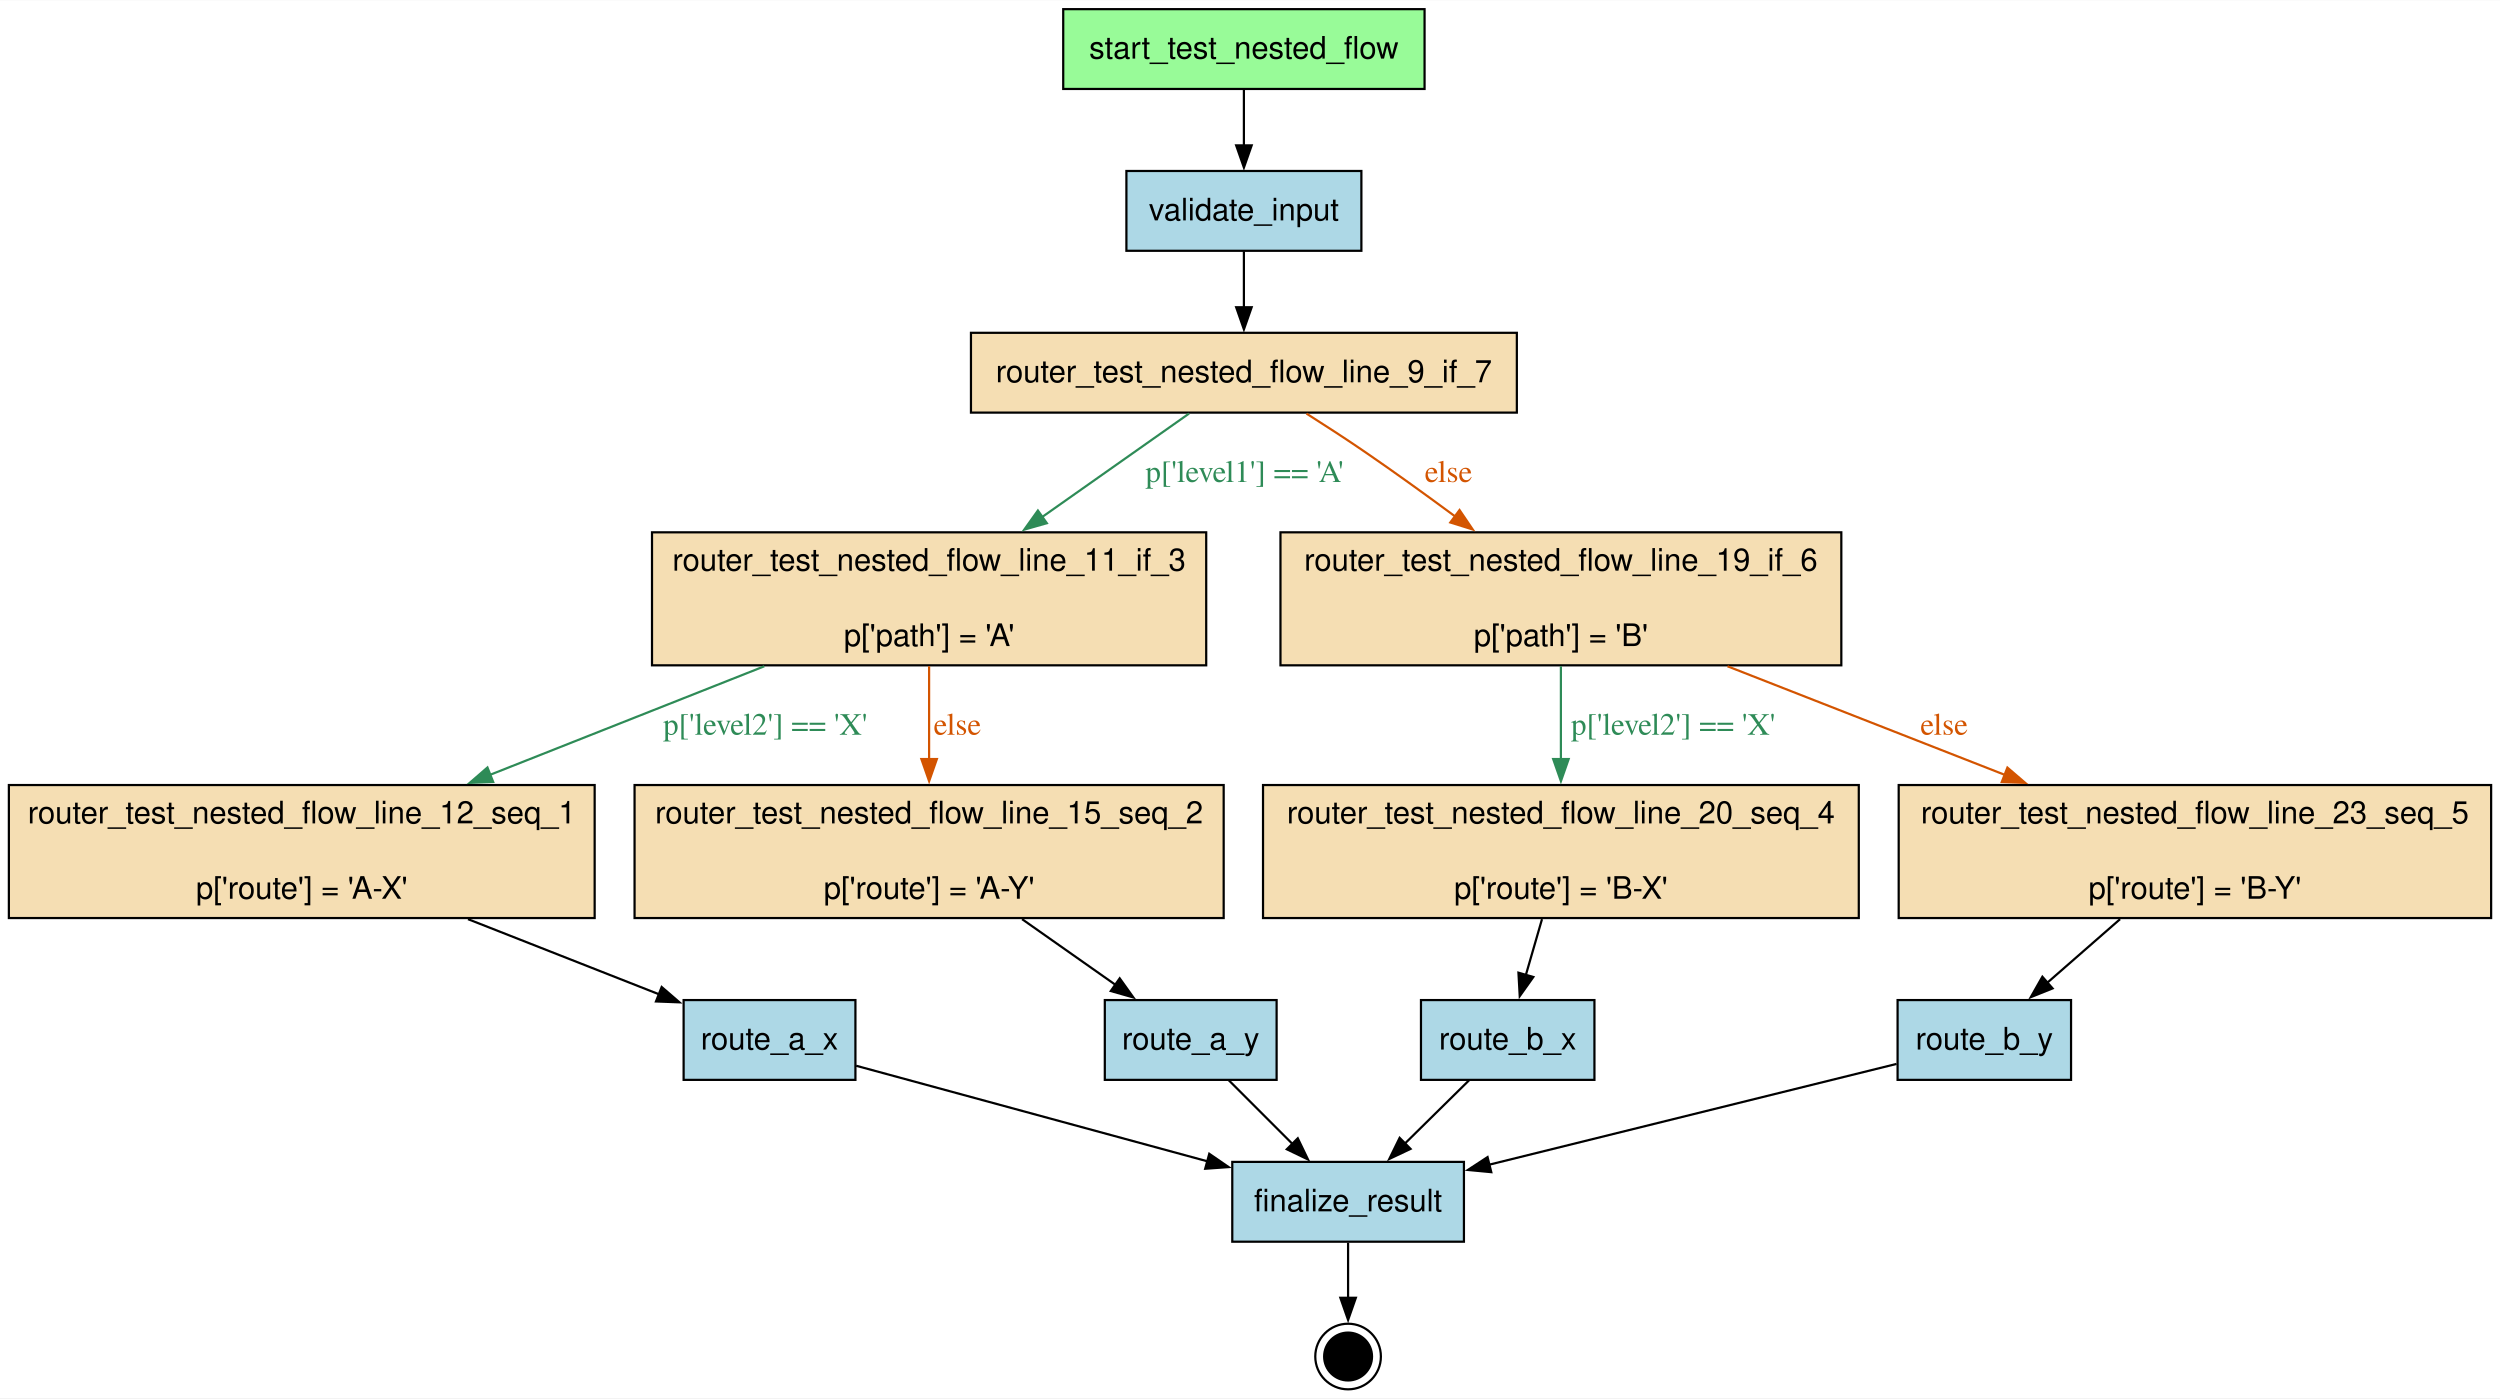
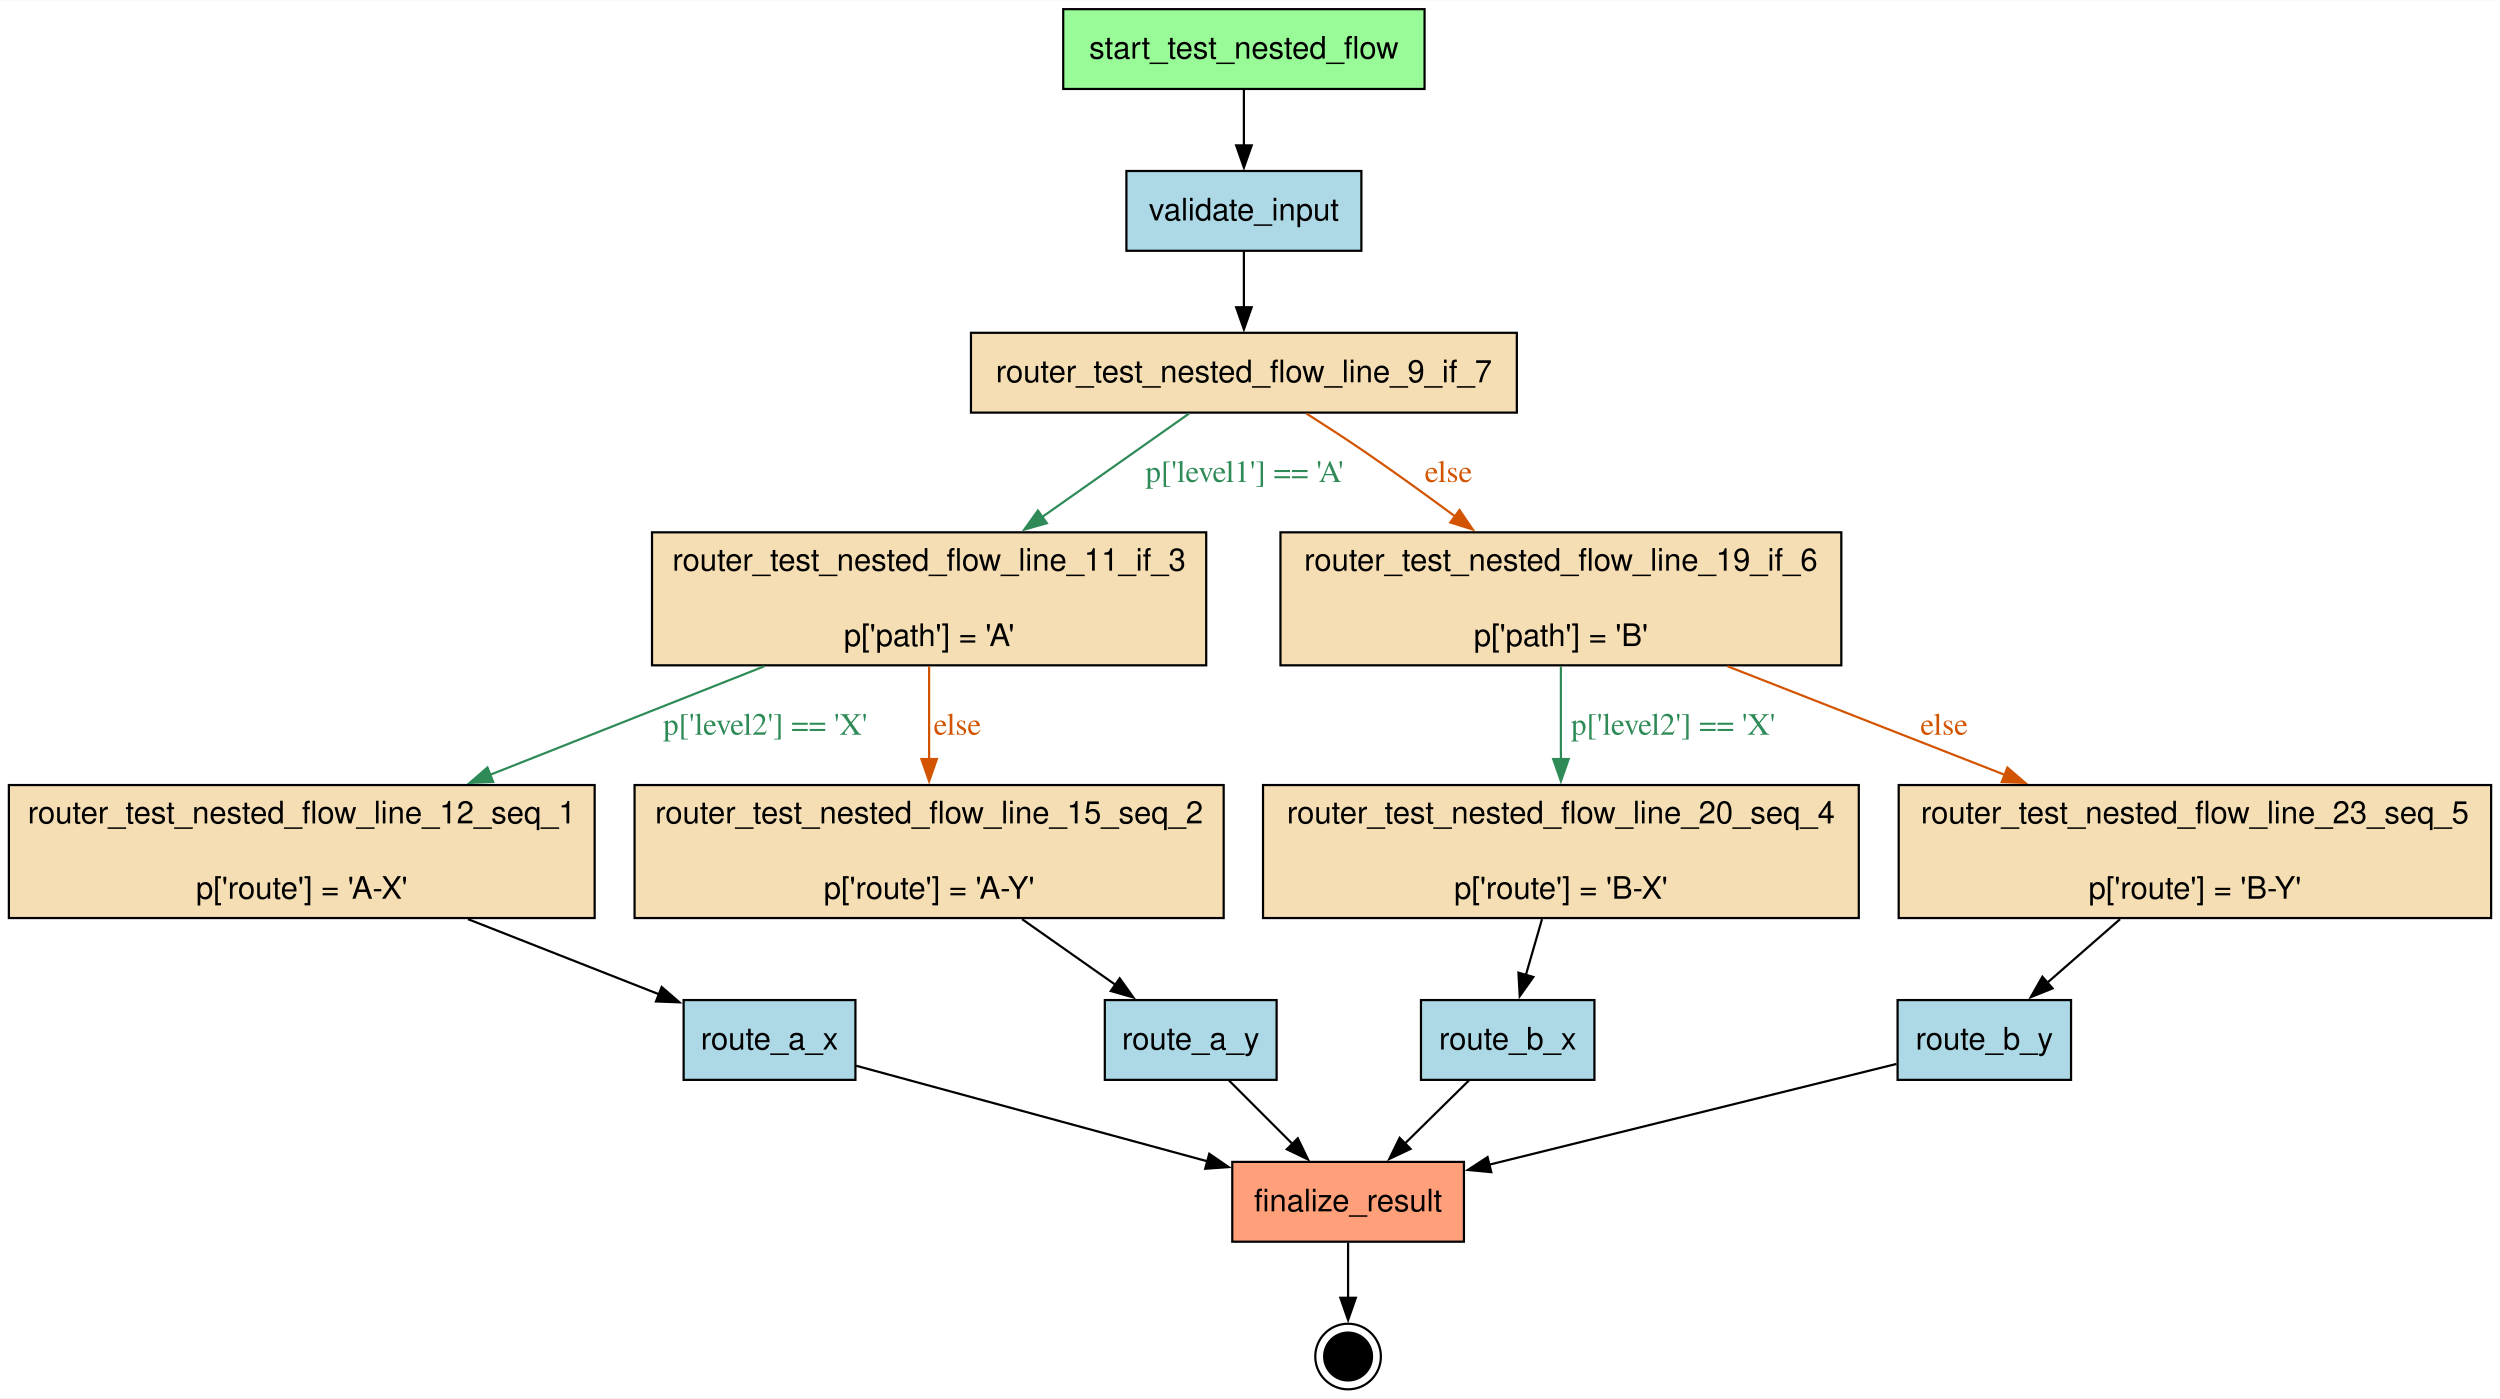
<svg xmlns="http://www.w3.org/2000/svg" width="1128pt" height="631pt" viewBox="0.00 0.00 1127.75 630.60">
  <g id="graph0" class="graph" transform="scale(1 1) rotate(0) translate(4 626.6)">
    <polygon fill="white" stroke="none" points="-4,4 -4,-626.6 1123.75,-626.6 1123.75,4 -4,4" />
    <g id="node1" class="node">
      <polygon fill="palegreen" stroke="black" points="638.62,-622.6 475.62,-622.6 475.62,-586.6 638.62,-586.6 638.62,-622.6" />
      <text text-anchor="middle" x="557.12" y="-600.3" font-family="Helvetica,sans-Serif" font-size="14.00">start_test_nested_flow</text>
    </g>
    <g id="node14" class="node">
      <polygon fill="lightblue" stroke="black" points="610.12,-549.6 504.12,-549.6 504.12,-513.6 610.12,-513.6 610.12,-549.6" />
      <text text-anchor="middle" x="557.12" y="-527.3" font-family="Helvetica,sans-Serif" font-size="14.00">validate_input</text>
    </g>
    <g id="edge1" class="edge">
      <path fill="none" stroke="black" d="M557.12,-586.41C557.12,-578.83 557.12,-569.7 557.12,-561.14" />
      <polygon fill="black" stroke="black" points="560.63,-561.14 557.13,-551.14 553.63,-561.14 560.63,-561.14" />
    </g>
    <g id="node2" class="node">
-       <polygon fill="lightblue" stroke="black" points="656.38,-102.6 551.88,-102.6 551.88,-66.6 656.38,-66.6 656.38,-102.6" />
+       <polygon fill="lightsalmon" stroke="black" points="656.38,-102.6 551.88,-102.6 551.88,-66.6 656.38,-66.6 656.38,-102.6" />
      <text text-anchor="middle" x="604.12" y="-80.3" font-family="Helvetica,sans-Serif" font-size="14.00">finalize_result</text>
    </g>
    <g id="node15" class="node">
      <ellipse fill="black" stroke="black" cx="604.12" cy="-14.8" rx="10.8" ry="10.8" />
      <ellipse fill="none" stroke="black" cx="604.12" cy="-14.8" rx="14.8" ry="14.8" />
    </g>
    <g id="edge17" class="edge">
      <path fill="none" stroke="black" d="M604.12,-66.14C604.12,-58.55 604.12,-49.5 604.12,-41.19" />
      <polygon fill="black" stroke="black" points="607.63,-41.3 604.13,-31.3 600.63,-41.3 607.63,-41.3" />
    </g>
    <g id="node3" class="node">
      <polygon fill="lightblue" stroke="black" points="381.88,-175.6 304.38,-175.6 304.38,-139.6 381.88,-139.6 381.88,-175.6" />
      <text text-anchor="middle" x="343.12" y="-153.3" font-family="Helvetica,sans-Serif" font-size="14.00">route_a_x</text>
    </g>
    <g id="edge13" class="edge">
      <path fill="none" stroke="black" d="M382.2,-145.97C424.11,-134.57 491.3,-116.29 540.78,-102.83" />
      <polygon fill="black" stroke="black" points="541.5,-106.26 550.23,-100.26 539.66,-99.51 541.5,-106.26" />
    </g>
    <g id="node4" class="node">
      <polygon fill="lightblue" stroke="black" points="571.88,-175.6 494.38,-175.6 494.38,-139.6 571.88,-139.6 571.88,-175.6" />
      <text text-anchor="middle" x="533.12" y="-153.3" font-family="Helvetica,sans-Serif" font-size="14.00">route_a_y</text>
    </g>
    <g id="edge14" class="edge">
      <path fill="none" stroke="black" d="M550.31,-139.41C558.95,-130.78 569.57,-120.16 579.09,-110.63" />
      <polygon fill="black" stroke="black" points="581.43,-113.25 586.03,-103.7 576.48,-108.3 581.43,-113.25" />
    </g>
    <g id="node5" class="node">
      <polygon fill="lightblue" stroke="black" points="715.25,-175.6 637,-175.6 637,-139.6 715.25,-139.6 715.25,-175.6" />
      <text text-anchor="middle" x="676.12" y="-153.3" font-family="Helvetica,sans-Serif" font-size="14.00">route_b_x</text>
    </g>
    <g id="edge15" class="edge">
      <path fill="none" stroke="black" d="M658.7,-139.41C650,-130.84 639.33,-120.31 629.72,-110.84" />
      <polygon fill="black" stroke="black" points="632.3,-108.47 622.72,-103.94 627.38,-113.45 632.3,-108.47" />
    </g>
    <g id="node6" class="node">
      <polygon fill="lightblue" stroke="black" points="930.25,-175.6 852,-175.6 852,-139.6 930.25,-139.6 930.25,-175.6" />
      <text text-anchor="middle" x="891.12" y="-153.3" font-family="Helvetica,sans-Serif" font-size="14.00">route_b_y</text>
    </g>
    <g id="edge16" class="edge">
      <path fill="none" stroke="black" d="M851.52,-146.8C804.02,-135.05 723.78,-115.2 667.6,-101.3" />
      <polygon fill="black" stroke="black" points="668.72,-97.97 658.17,-98.97 667.04,-104.77 668.72,-97.97" />
    </g>
    <g id="node7" class="node">
      <polygon fill="wheat" stroke="black" points="540.12,-386.6 290.12,-386.6 290.12,-326.6 540.12,-326.6 540.12,-386.6" />
      <text text-anchor="middle" x="415.12" y="-369.3" font-family="Helvetica,sans-Serif" font-size="14.00">router_test_nested_flow_line_11_if_3</text>
      <text text-anchor="middle" x="415.12" y="-335.3" font-family="Helvetica,sans-Serif" font-size="14.00">p['path'] = 'A'</text>
    </g>
    <g id="node8" class="node">
      <polygon fill="wheat" stroke="black" points="264.25,-272.6 0,-272.6 0,-212.6 264.25,-212.6 264.25,-272.6" />
      <text text-anchor="middle" x="132.12" y="-255.3" font-family="Helvetica,sans-Serif" font-size="14.00">router_test_nested_flow_line_12_seq_1</text>
      <text text-anchor="middle" x="132.12" y="-221.3" font-family="Helvetica,sans-Serif" font-size="14.00">p['route'] = 'A-X'</text>
    </g>
    <g id="edge5" class="edge">
      <path fill="none" stroke="#2e8b57" d="M340.77,-326.17C302.82,-311.15 256.47,-292.81 217.11,-277.23" />
      <polygon fill="#2e8b57" stroke="#2e8b57" points="218.47,-274.01 207.88,-273.58 215.89,-280.52 218.47,-274.01" />
      <text text-anchor="middle" x="341.19" y="-295.3" font-family="Times,serif" font-size="14.00" fill="#2e8b57">p['level2'] == 'X'</text>
    </g>
    <g id="node9" class="node">
      <polygon fill="wheat" stroke="black" points="548,-272.6 282.25,-272.6 282.25,-212.6 548,-212.6 548,-272.6" />
      <text text-anchor="middle" x="415.12" y="-255.3" font-family="Helvetica,sans-Serif" font-size="14.00">router_test_nested_flow_line_15_seq_2</text>
      <text text-anchor="middle" x="415.12" y="-221.3" font-family="Helvetica,sans-Serif" font-size="14.00">p['route'] = 'A-Y'</text>
    </g>
    <g id="edge6" class="edge">
      <path fill="none" stroke="#d35400" d="M415.12,-326.17C415.12,-313.31 415.12,-298.02 415.12,-284.11" />
      <polygon fill="#d35400" stroke="#d35400" points="418.63,-284.34 415.13,-274.34 411.63,-284.34 418.63,-284.34" />
      <text text-anchor="middle" x="427.88" y="-295.3" font-family="Times,serif" font-size="14.00" fill="#d35400">else</text>
    </g>
    <g id="edge3" class="edge">
      <path fill="none" stroke="black" d="M207.11,-212.1C235.72,-200.85 267.6,-188.31 293.3,-178.2" />
      <polygon fill="black" stroke="black" points="294.48,-181.5 302.5,-174.58 291.91,-174.98 294.48,-181.5" />
    </g>
    <g id="edge4" class="edge">
      <path fill="none" stroke="black" d="M457.06,-212.1C470.92,-202.36 486.15,-191.64 499.32,-182.38" />
      <polygon fill="black" stroke="black" points="501.1,-185.41 507.26,-176.79 497.07,-179.68 501.1,-185.41" />
    </g>
    <g id="node10" class="node">
      <polygon fill="wheat" stroke="black" points="826.62,-386.6 573.62,-386.6 573.62,-326.6 826.62,-326.6 826.62,-386.6" />
      <text text-anchor="middle" x="700.12" y="-369.3" font-family="Helvetica,sans-Serif" font-size="14.00">router_test_nested_flow_line_19_if_6</text>
      <text text-anchor="middle" x="700.12" y="-335.3" font-family="Helvetica,sans-Serif" font-size="14.00">p['path'] = 'B'</text>
    </g>
    <g id="node11" class="node">
      <polygon fill="wheat" stroke="black" points="834.5,-272.6 565.75,-272.6 565.75,-212.6 834.5,-212.6 834.5,-272.6" />
      <text text-anchor="middle" x="700.12" y="-255.3" font-family="Helvetica,sans-Serif" font-size="14.00">router_test_nested_flow_line_20_seq_4</text>
      <text text-anchor="middle" x="700.12" y="-221.3" font-family="Helvetica,sans-Serif" font-size="14.00">p['route'] = 'B-X'</text>
    </g>
    <g id="edge9" class="edge">
      <path fill="none" stroke="#2e8b57" d="M700.12,-326.17C700.12,-313.31 700.12,-298.02 700.12,-284.11" />
      <polygon fill="#2e8b57" stroke="#2e8b57" points="703.63,-284.34 700.13,-274.34 696.63,-284.34 703.63,-284.34" />
      <text text-anchor="middle" x="750.75" y="-295.3" font-family="Times,serif" font-size="14.00" fill="#2e8b57">p['level2'] == 'X'</text>
    </g>
    <g id="node12" class="node">
      <polygon fill="wheat" stroke="black" points="1119.75,-272.6 852.5,-272.6 852.5,-212.6 1119.75,-212.6 1119.75,-272.6" />
      <text text-anchor="middle" x="986.12" y="-255.3" font-family="Helvetica,sans-Serif" font-size="14.00">router_test_nested_flow_line_23_seq_5</text>
      <text text-anchor="middle" x="986.12" y="-221.3" font-family="Helvetica,sans-Serif" font-size="14.00">p['route'] = 'B-Y'</text>
    </g>
    <g id="edge10" class="edge">
      <path fill="none" stroke="#d35400" d="M775.27,-326.17C813.71,-311.12 860.66,-292.73 900.49,-277.14" />
      <polygon fill="#d35400" stroke="#d35400" points="901.54,-280.48 909.58,-273.58 898.99,-273.96 901.54,-280.48" />
      <text text-anchor="middle" x="873" y="-295.3" font-family="Times,serif" font-size="14.00" fill="#d35400">else</text>
    </g>
    <g id="edge7" class="edge">
      <path fill="none" stroke="black" d="M691.6,-212.1C689.21,-203.87 686.63,-194.95 684.28,-186.79" />
      <polygon fill="black" stroke="black" points="687.69,-186.01 681.55,-177.37 680.97,-187.95 687.69,-186.01" />
    </g>
    <g id="edge8" class="edge">
      <path fill="none" stroke="black" d="M952.36,-212.1C941.64,-202.73 929.89,-192.47 919.58,-183.46" />
      <polygon fill="black" stroke="black" points="921.92,-180.86 912.09,-176.92 917.32,-186.13 921.92,-180.86" />
    </g>
    <g id="node13" class="node">
      <polygon fill="wheat" stroke="black" points="680.25,-476.6 434,-476.6 434,-440.6 680.25,-440.6 680.25,-476.6" />
      <text text-anchor="middle" x="557.12" y="-454.3" font-family="Helvetica,sans-Serif" font-size="14.00">router_test_nested_flow_line_9_if_7</text>
    </g>
    <g id="edge11" class="edge">
      <path fill="none" stroke="#2e8b57" d="M532.39,-440.18C514.09,-427.3 488.53,-409.3 465.95,-393.39" />
      <polygon fill="#2e8b57" stroke="#2e8b57" points="468.23,-390.72 458.04,-387.82 464.2,-396.44 468.23,-390.72" />
      <text text-anchor="middle" x="557.39" y="-409.3" font-family="Times,serif" font-size="14.00" fill="#2e8b57">p['level1'] == 'A'</text>
    </g>
    <g id="edge12" class="edge">
      <path fill="none" stroke="#d35400" d="M585.35,-440.17C594.02,-434.67 603.54,-428.49 612.12,-422.6 625.36,-413.52 639.44,-403.35 652.37,-393.8" />
      <polygon fill="#d35400" stroke="#d35400" points="654.4,-396.66 660.34,-387.89 650.23,-391.04 654.4,-396.66" />
      <text text-anchor="middle" x="649.42" y="-409.3" font-family="Times,serif" font-size="14.00" fill="#d35400">else</text>
    </g>
    <g id="edge2" class="edge">
      <path fill="none" stroke="black" d="M557.12,-513.41C557.12,-505.83 557.12,-496.7 557.12,-488.14" />
      <polygon fill="black" stroke="black" points="560.63,-488.14 557.13,-478.14 553.63,-488.14 560.63,-488.14" />
    </g>
  </g>
</svg>
